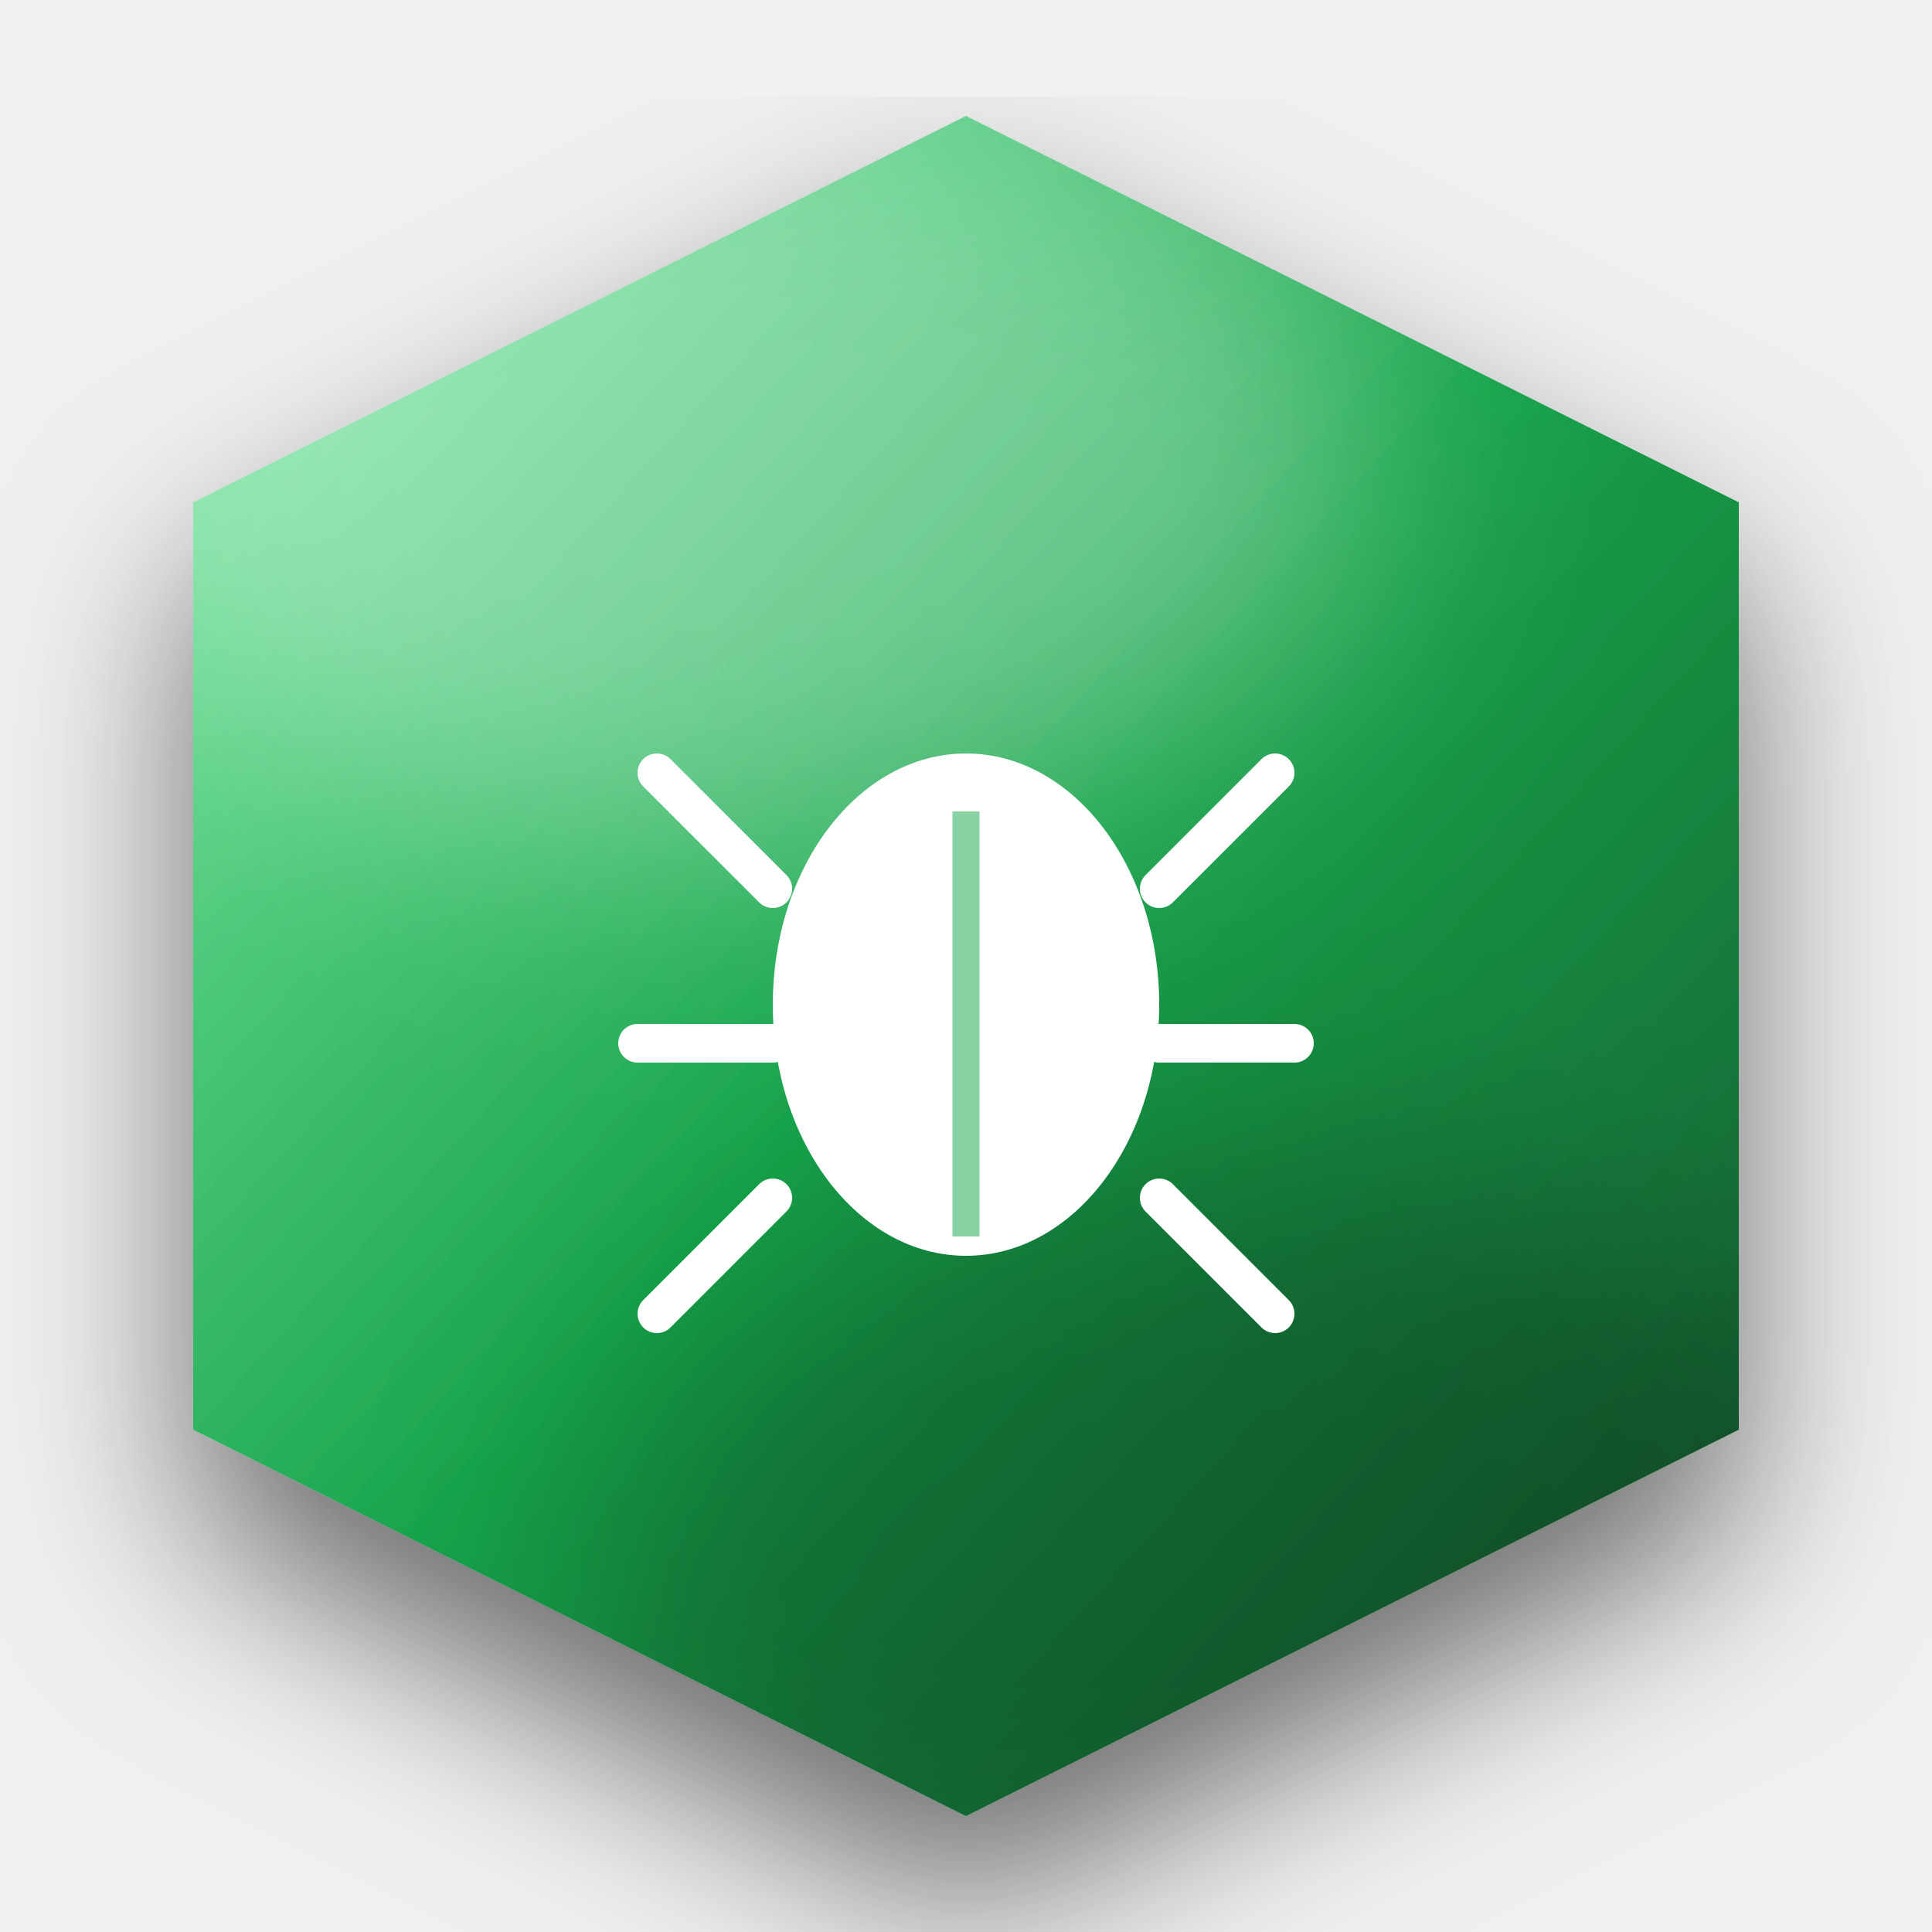
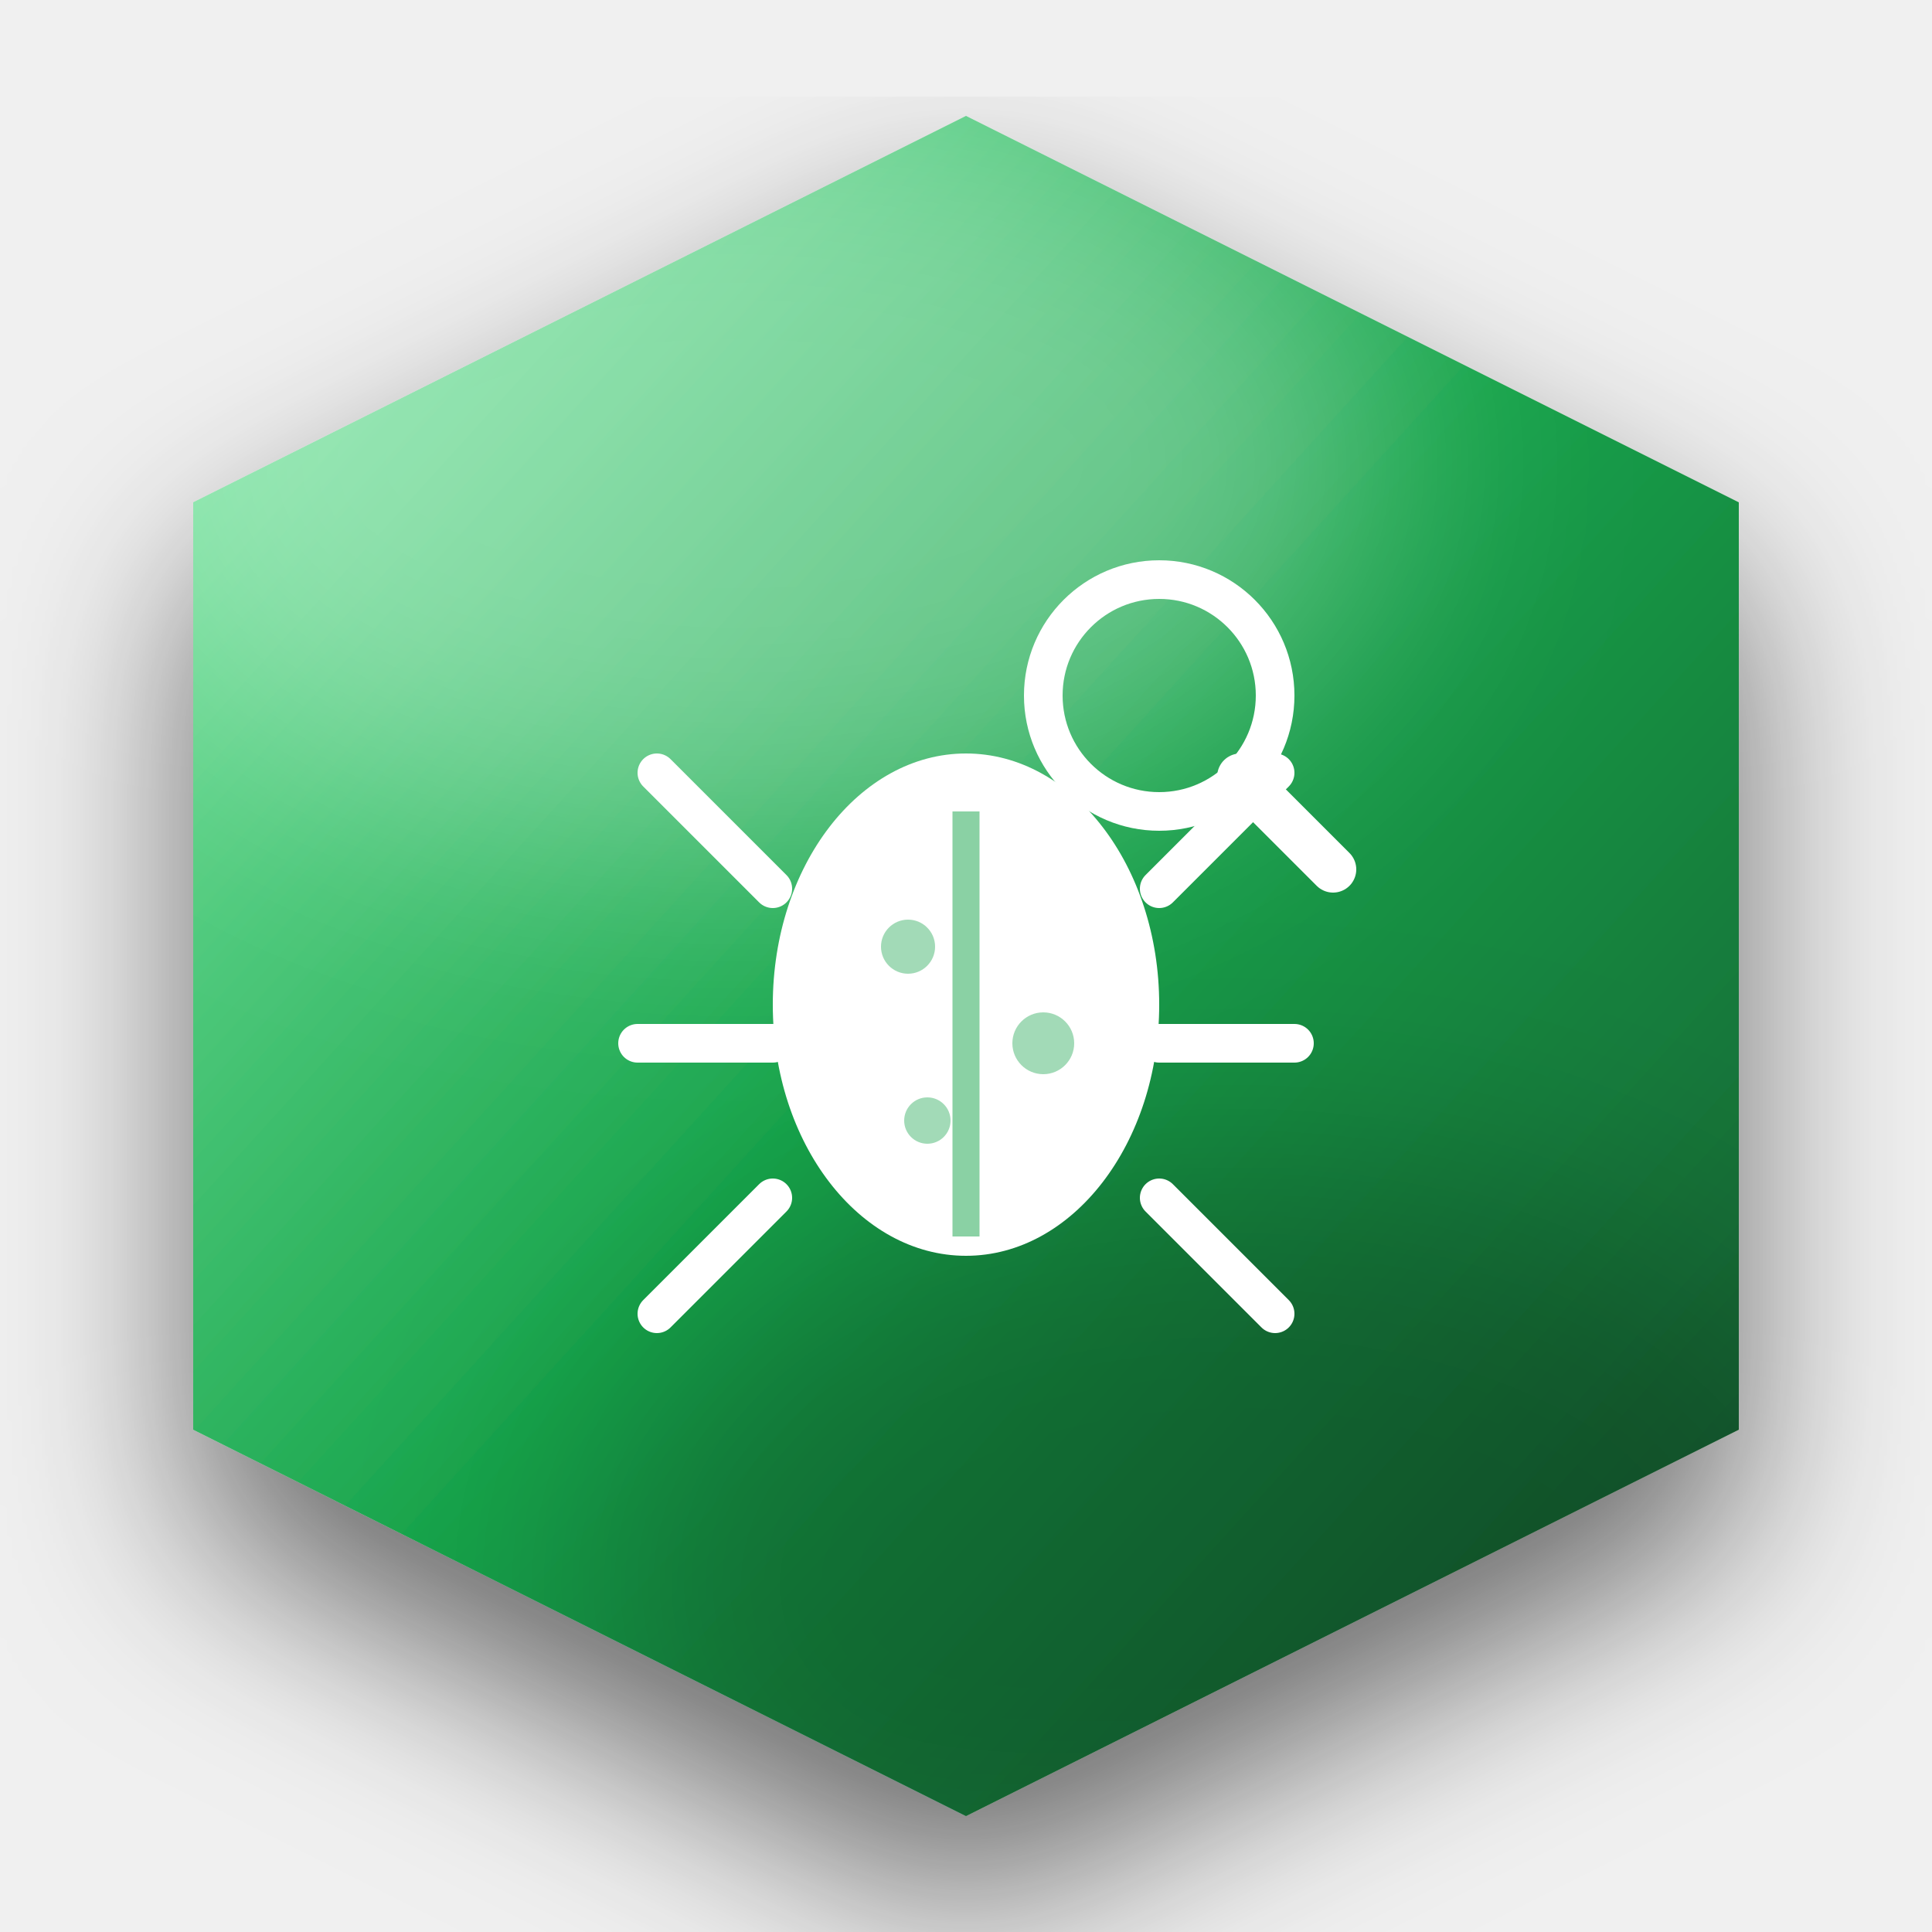
<svg xmlns="http://www.w3.org/2000/svg" viewBox="0 0 100 100" width="24" height="24">
  <defs>
    <linearGradient id="bg-bughunter" x1="0%" y1="0%" x2="100%" y2="100%">
      <stop offset="0%" stop-color="#86efac" />
      <stop offset="50%" stop-color="#16a34a" />
      <stop offset="100%" stop-color="#14532d" />
    </linearGradient>
    <filter id="shadow-bughunter" x="-20%" y="-20%" width="140%" height="140%">
      <feDropShadow dx="0" dy="5" stdDeviation="5" flood-color="#000" flood-opacity="0.55" />
    </filter>
    <clipPath id="clip-bughunter">
      <polygon points="50,6 90,26 90,74 50,94 10,74 10,26" />
    </clipPath>
    <filter id="soft-bughunter" x="-50%" y="-50%" width="200%" height="200%">
      <feGaussianBlur stdDeviation="6" />
    </filter>
  </defs>
  <polygon filter="url(#shadow-bughunter)" fill="url(#bg-bughunter)" points="50,6 90,26 90,74 50,94 10,74 10,26" />
  <g clip-path="url(#clip-bughunter)">
    <ellipse cx="38" cy="24" rx="34" ry="20" fill="#ffffff" opacity="0.3" filter="url(#soft-bughunter)" />
    <ellipse cx="64" cy="82" rx="34" ry="22" fill="#000000" opacity="0.22" filter="url(#soft-bughunter)" />
  </g>
  <g transform="translate(50,50)">
    <ellipse cx="0" cy="2" rx="10" ry="13" fill="#ffffff" />
+     <circle cx="-3" cy="-1" r="1.4" fill="#16a34a" opacity="0.4" />
+     <circle cx="4" cy="4" r="1.6" fill="#16a34a" opacity="0.4" />
+     <circle cx="-2" cy="8" r="1.2" fill="#16a34a" opacity="0.4" />
    <line x1="-10" y1="-4" x2="-16" y2="-10" stroke="#ffffff" stroke-width="2" stroke-linecap="round" />
    <line x1="10" y1="-4" x2="16" y2="-10" stroke="#ffffff" stroke-width="2" stroke-linecap="round" />
    <line x1="-10" y1="4" x2="-17" y2="4" stroke="#ffffff" stroke-width="2" stroke-linecap="round" />
    <line x1="10" y1="4" x2="17" y2="4" stroke="#ffffff" stroke-width="2" stroke-linecap="round" />
    <line x1="-10" y1="12" x2="-16" y2="18" stroke="#ffffff" stroke-width="2" stroke-linecap="round" />
    <line x1="10" y1="12" x2="16" y2="18" stroke="#ffffff" stroke-width="2" stroke-linecap="round" />
    <circle cx="-3" cy="-6" r="2" fill="#ffffff" />
    <circle cx="3" cy="-6" r="2" fill="#ffffff" />
    <line x1="0" y1="-8" x2="0" y2="14" stroke="#16a34a" stroke-width="1.4" opacity="0.5" />
+     <circle cx="10" cy="-14" r="6" fill="none" stroke="#ffffff" stroke-width="2" />
+     <line x1="14.2" y1="-9.8" x2="19" y2="-5" stroke="#ffffff" stroke-width="2.4" stroke-linecap="round" />
  </g>
</svg>
